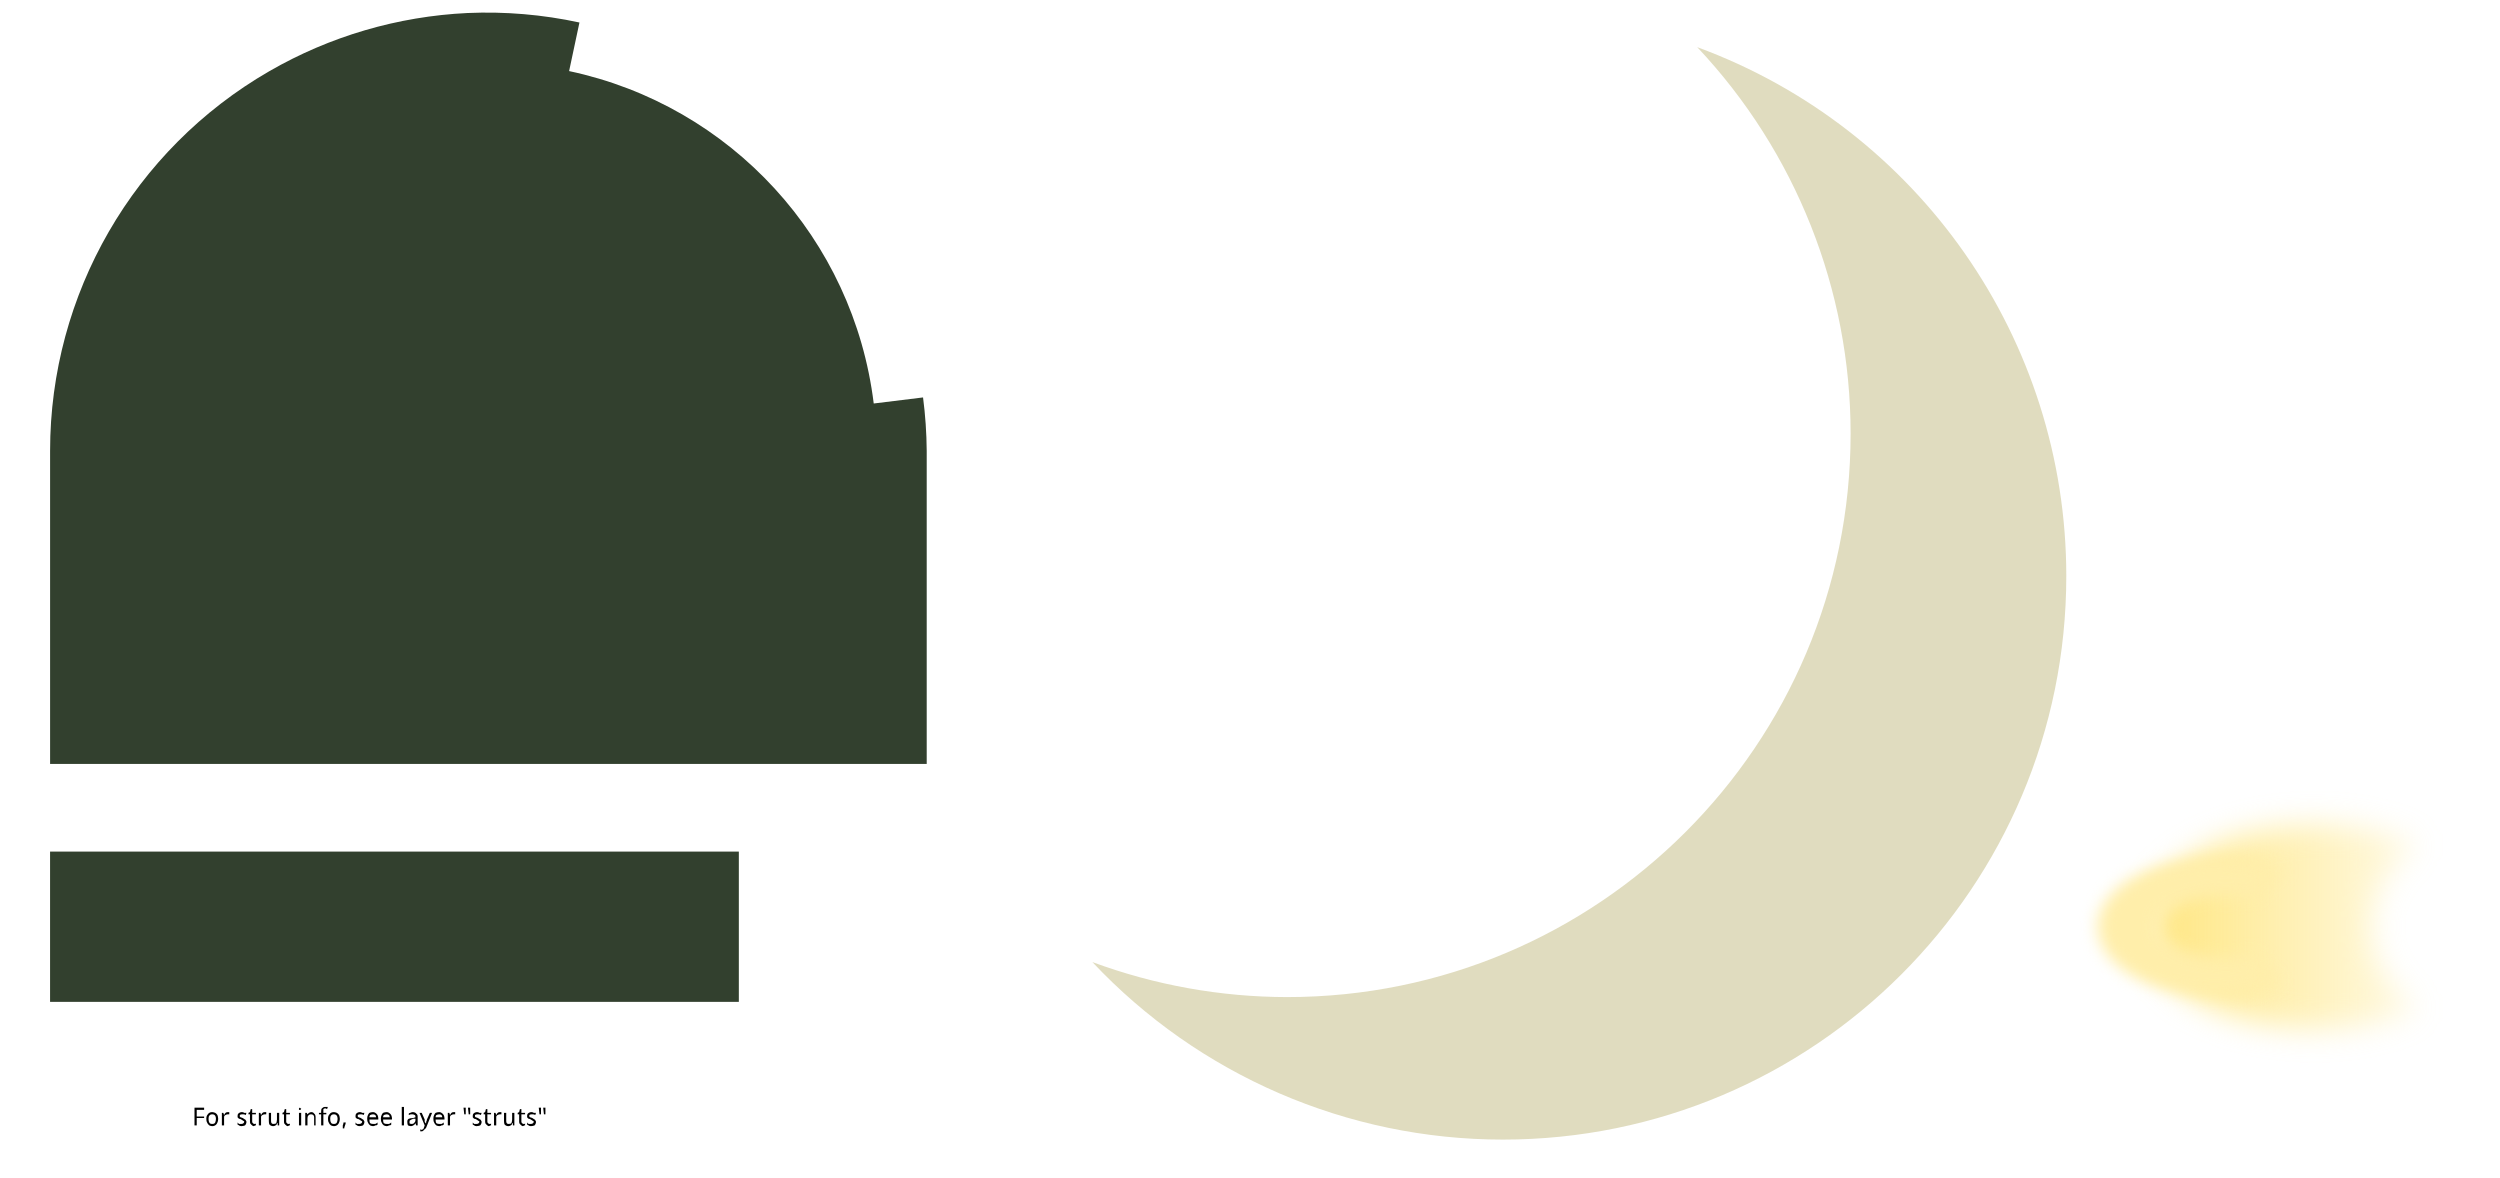
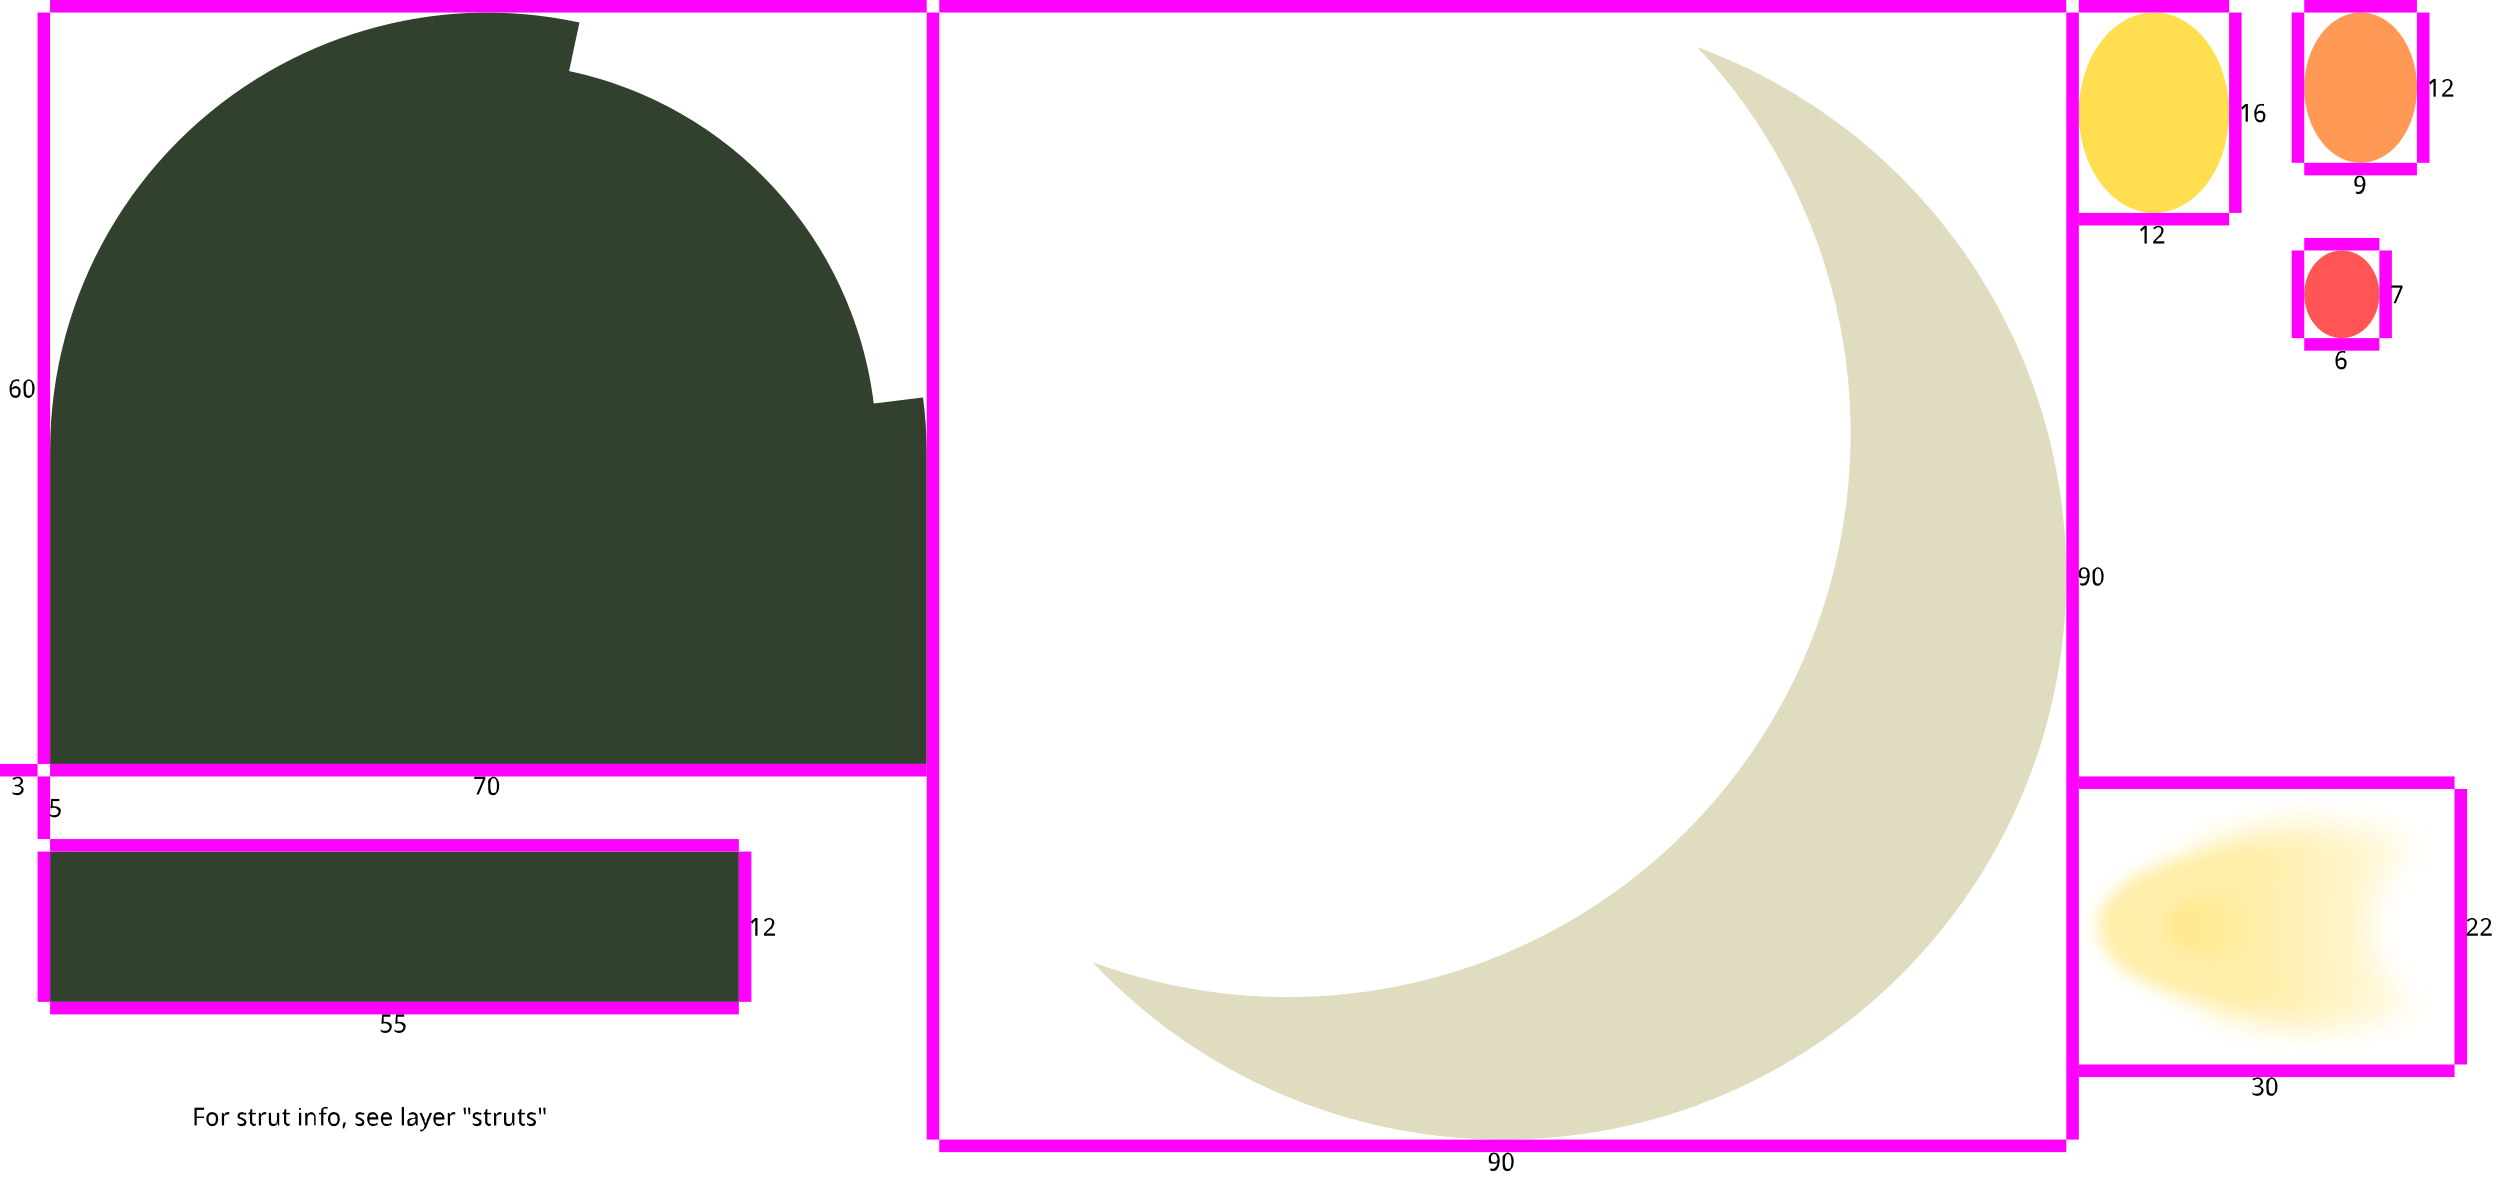
<svg xmlns="http://www.w3.org/2000/svg" xmlns:xlink="http://www.w3.org/1999/xlink" width="52.819mm" height="24.884mm" viewBox="0 0 52.819 24.884" version="1.1" id="svg5">
  <defs id="defs2">
    <linearGradient id="linearGradient3274">
      <stop style="stop-color:#ffe680;stop-opacity:1;" offset="0" id="stop3270" />
      <stop style="stop-color:#ffe680;stop-opacity:0;" offset="1" id="stop3272" />
    </linearGradient>
    <filter style="color-interpolation-filters:sRGB" id="filter4762" x="-0.102" y="-0.132" width="1.204" height="1.264">
      <feGaussianBlur stdDeviation="0.862" id="feGaussianBlur4764" />
    </filter>
    <filter style="color-interpolation-filters:sRGB" id="filter4811" x="-0.135" y="-0.175" width="1.271" height="1.35">
      <feGaussianBlur stdDeviation="1.146" id="feGaussianBlur4813" />
    </filter>
    <linearGradient xlink:href="#linearGradient3274" id="linearGradient5152" gradientUnits="userSpaceOnUse" gradientTransform="matrix(3.779528,0,0,3.779528,-22.08439,-26.37341)" x1="20.209" y1="26.637" x2="26.999" y2="26.637" />
  </defs>
  <g id="layer1" transform="translate(-5.84316,-6.977965)" style="display:inline">
    <rect style="fill:#32402e;stroke-width:0.406;stroke-linecap:round" id="rect950" width="14.552" height="3.175" x="6.901" y="24.97" />
    <path id="rect42798" style="fill:#32402e;fill-opacity:1;stroke-width:2.496;stroke-linecap:round" d="M 37.334,1.039 A 35,35 0 0 0 21.5,5.689 35,35 0 0 0 4,36 V 61 H 74 V 36 a 35,35 0 0 0 -0.293,-4.264 l -3.938,0.484 A 31,31 0 0 0 45.445,5.676 L 46.27,1.797 A 35,35 0 0 0 37.334,1.039 Z" transform="matrix(0.2645833,0,0,0.2645833,5.843161,6.977965)" />
    <text xml:space="preserve" style="font-size:0.515px;line-height:1.25;font-family:sans-serif;display:inline;stroke-width:0.129" x="4.063" y="23.776" id="text6282-5-1-6" transform="translate(5.843161,6.977965)">
      <tspan id="tspan6280-0-1-2" style="font-size:0.515px;stroke-width:0.129" x="4.063" y="23.776">For strut info, see layer "struts"</tspan>
    </text>
    <path id="path2094" style="fill:#e0dcbf;stroke-width:0.412;stroke-linecap:round" d="M 41.701,7.974 A 11.906,11.906 0 0 1 44.942,16.138 11.906,11.906 0 0 1 33.035,28.044 11.906,11.906 0 0 1 28.922,27.304 11.906,11.906 0 0 0 37.593,31.055 11.906,11.906 0 0 0 49.499,19.149 11.906,11.906 0 0 0 41.701,7.974 Z" />
    <g id="g10195" transform="matrix(0.9950773,0,0,0.9809439,-1.181858,0.3264083)" style="display:inline">
      <path id="path2394-3-4" style="mix-blend-mode:normal;fill:url(#linearGradient5152);fill-opacity:1;stroke-width:2.897;stroke-linecap:round;filter:url(#filter4811)" d="m 67.127,66.453 a 12.831,7.85 0 0 0 -12.83,7.85 12.831,7.85 0 0 0 12.83,7.852 12.831,7.85 0 0 0 7.482,-1.475 11.282,8.783 0 0 1 -3.533,-6.377 11.282,8.783 0 0 1 3.535,-6.375 12.831,7.85 0 0 0 -7.484,-1.475 z" transform="matrix(0.2814776,0,0,0.2798958,37.3992,5.943025)" />
      <path id="path2394-3" style="mix-blend-mode:normal;fill:#ffeeaa;fill-opacity:1;stroke-width:2.897;stroke-linecap:round;filter:url(#filter4762)" d="m 67.127,66.453 a 12.831,7.85 0 0 0 -12.83,7.85 12.831,7.85 0 0 0 12.83,7.852 12.831,7.85 0 0 0 7.482,-1.475 11.282,8.783 0 0 1 -2.807,-3.299 7.417,3.47 0 0 1 -3.43,0.393 7.417,3.47 0 0 1 -7.416,-3.471 7.417,3.47 0 0 1 7.416,-3.469 7.417,3.47 0 0 1 3.428,0.393 11.282,8.783 0 0 1 2.811,-3.299 12.831,7.85 0 0 0 -7.484,-1.475 z" transform="matrix(0.1934657,0,0,0.1887927,41.09372,12.71232)" />
    </g>
+     <ellipse style="display:inline;opacity:1;fill:#ffde50;fill-opacity:1;stroke-width:0.384;stroke-linecap:round" id="path14767" cx="51.351" cy="9.359" rx="1.587" ry="2.117" />
+     <ellipse style="display:inline;fill:#ff5555;fill-opacity:1;stroke-width:0.18;stroke-linecap:round" id="path14767-2-4" cx="49.477" cy="6.218" rx="0.794" ry="0.926" transform="translate(5.84316,6.977965)" />
+     <ellipse style="display:inline;fill:#ff9955;fill-opacity:1;stroke-width:0.288;stroke-linecap:round" id="path14767-2" cx="49.874" cy="1.852" rx="1.191" ry="1.587" transform="translate(5.84316,6.977965)" />
  </g>
-   <g id="layer2" style="display:none">
+   <g id="layer2" style="display:inline">
    <rect style="fill:#ff00ff;stroke-width:0.099;stroke-linecap:round" id="rect1113" width="18.521" height="0.265" x="6.901" y="23.118" transform="translate(-5.843161,-6.977965)" />
    <rect style="fill:#ff00ff;stroke-width:0.091;stroke-linecap:round" id="rect1113-8" width="15.875" height="0.265" x="7.243" y="-6.901" transform="rotate(90,0.5674022,-6.410563)" />
    <rect style="fill:#ff00ff;stroke-width:0.099;stroke-linecap:round" id="rect1113-6" width="18.521" height="0.265" x="6.901" y="6.978" transform="translate(-5.843161,-6.977965)" />
    <rect style="fill:#ff00ff;stroke-width:0.101;stroke-linecap:round" id="rect1113-9" width="0.794" height="0.265" x="5.843" y="23.118" transform="translate(-5.843161,-6.977965)" />
-     <rect style="fill:#ff00ff;stroke-width:0.112;stroke-linecap:round" id="rect1113-6-0" width="23.812" height="0.265" x="30.185" y="6.978" transform="translate(-10.34108,-6.977965)" />
+     <rect style="fill:#ff00ff;stroke-width:0.112;stroke-linecap:round" id="rect1113-6-0" width="23.812" height="0.265" x="19.844" y="-1.2191772e-07" />
    <rect style="fill:#ff00ff;stroke-width:0.112;stroke-linecap:round" id="rect1113-6-0-3" width="23.812" height="0.265" x="7.243" y="-54.262" transform="rotate(90,-1.681555,-8.65952)" />
    <rect style="fill:#ff00ff;stroke-width:0.112;stroke-linecap:round" id="rect1113-6-0-0" width="23.812" height="0.265" x="30.185" y="31.055" transform="translate(-10.34108,-6.977965)" />
    <rect style="fill:#ff00ff;stroke-width:0.112;stroke-linecap:round" id="rect1113-6-0-3-3" width="23.812" height="0.265" x="7.243" y="-30.185" transform="rotate(90,-1.681555,-8.65952)" />
    <rect style="fill:#ff00ff;stroke-width:0.088;stroke-linecap:round" id="rect1113-8-9-6" width="14.552" height="0.265" x="1.058" y="17.727" />
    <rect style="fill:#ff00ff;stroke-width:0.041;stroke-linecap:round" id="rect1113-6-3-5" width="3.175" height="0.265" x="-28.145" y="6.637" transform="rotate(-90,-6.410563,-0.5674021)" />
    <rect style="fill:#ff00ff;stroke-width:0.088;stroke-linecap:round" id="rect1113-8-9-6-1" width="14.552" height="0.265" x="1.058" y="21.167" />
    <rect style="fill:#ff00ff;stroke-width:0.13;stroke-linecap:round" id="rect1113-9-7" width="1.323" height="0.265" x="-24.705" y="6.637" transform="rotate(-90,-6.410563,-0.5674021)" />
-     <text xml:space="preserve" style="font-size:0.515px;line-height:1.25;font-family:sans-serif;stroke-width:0.129" x="15.83" y="23.981" id="text6282" transform="translate(-5.843161,-6.977965)">
-       <tspan id="tspan6280" style="font-size:0.515px;stroke-width:0.129" x="15.83" y="23.981">70</tspan>
+     <text xml:space="preserve" style="font-size:0.515px;line-height:1.25;font-family:sans-serif;stroke-width:0.129" x="9.987" y="16.786" id="text6282">
+       <tspan id="tspan6280" style="font-size:0.515px;stroke-width:0.129" x="9.987" y="16.786">70</tspan>
    </text>
-     <text xml:space="preserve" style="font-size:0.515px;line-height:1.25;font-family:sans-serif;stroke-width:0.129" x="5.912" y="15.367" id="text6282-5" transform="translate(-5.843161,-6.977965)">
-       <tspan id="tspan6280-0" style="font-size:0.515px;stroke-width:0.129" x="5.912" y="15.367">60</tspan>
+     <text xml:space="preserve" style="font-size:0.515px;line-height:1.25;font-family:sans-serif;stroke-width:0.129" x="0.173" y="8.389" id="text6282-5">
+       <tspan id="tspan6280-0" style="font-size:0.515px;stroke-width:0.129" x="0.173" y="8.389">60</tspan>
    </text>
-     <text xml:space="preserve" style="font-size:0.515px;line-height:1.25;font-family:sans-serif;stroke-width:0.129" x="6.077" y="23.981" id="text6282-84" transform="translate(-5.843161,-6.977965)">
-       <tspan id="tspan6280-8" style="font-size:0.515px;stroke-width:0.129" x="6.077" y="23.981">3</tspan>
+     <text xml:space="preserve" style="font-size:0.515px;line-height:1.25;font-family:sans-serif;stroke-width:0.129" x="0.234" y="16.786" id="text6282-84">
+       <tspan id="tspan6280-8" style="font-size:0.515px;stroke-width:0.129" x="0.234" y="16.786">3</tspan>
    </text>
-     <text xml:space="preserve" style="font-size:0.515px;line-height:1.25;font-family:sans-serif;stroke-width:0.129" x="41.765" y="31.855" id="text6282-8-4" transform="translate(-10.34108,-6.977965)">
-       <tspan id="tspan6280-5-4" style="font-size:0.515px;stroke-width:0.129" x="41.765" y="31.855">90</tspan>
+     <text xml:space="preserve" style="font-size:0.515px;line-height:1.25;font-family:sans-serif;stroke-width:0.129" x="31.423" y="24.724" id="text6282-8-4">
+       <tspan id="tspan6280-5-4" style="font-size:0.515px;stroke-width:0.129" x="31.423" y="24.724">90</tspan>
    </text>
-     <text xml:space="preserve" style="font-size:0.515px;line-height:1.25;font-family:sans-serif;stroke-width:0.129" x="54.403" y="19.34" id="text6282-8-44" transform="translate(-10.34108,-6.977965)">
-       <tspan id="tspan6280-5-7" style="font-size:0.515px;stroke-width:0.129" x="54.403" y="19.34">90</tspan>
+     <text xml:space="preserve" style="font-size:0.515px;line-height:1.25;font-family:sans-serif;stroke-width:0.129" x="43.888" y="12.358" id="text6282-8-44">
+       <tspan id="tspan6280-5-7" style="font-size:0.515px;stroke-width:0.129" x="43.888" y="12.358">90</tspan>
    </text>
    <rect style="fill:#ff00ff;stroke-width:0.041;stroke-linecap:round" id="rect1113-6-3" width="3.175" height="0.265" x="-21.167" y="15.61" transform="rotate(-90)" />
-     <text xml:space="preserve" style="font-size:0.515px;line-height:1.25;font-family:sans-serif;stroke-width:0.129" x="15.961" y="19.77" id="text6282-8">
-       <tspan id="tspan6280-5" style="font-size:0.515px;stroke-width:0.129" x="15.961" y="19.77">12</tspan>
+     <text xml:space="preserve" style="font-size:0.515px;line-height:1.25;font-family:sans-serif;stroke-width:0.129" x="15.818" y="19.77" id="text6282-8">
+       <tspan id="tspan6280-5" style="font-size:0.515px;stroke-width:0.129" x="15.818" y="19.77">12</tspan>
    </text>
-     <text xml:space="preserve" style="font-size:0.515px;line-height:1.25;font-family:sans-serif;stroke-width:0.129" x="8.01" y="22.098" id="text6282-5-1">
-       <tspan id="tspan6280-0-1" style="font-size:0.515px;stroke-width:0.129" x="8.01" y="22.098">55</tspan>
+     <text xml:space="preserve" style="font-size:0.515px;line-height:1.25;font-family:sans-serif;stroke-width:0.129" x="8.01" y="21.806" id="text6282-5-1">
+       <tspan id="tspan6280-0-1" style="font-size:0.515px;stroke-width:0.129" x="8.01" y="21.806">55</tspan>
    </text>
-     <text xml:space="preserve" style="font-size:0.515px;line-height:1.25;font-family:sans-serif;stroke-width:0.129" x="6.95" y="24.231" id="text6282-84-5" transform="translate(-5.843161,-6.977965)">
-       <tspan id="tspan6280-8-9" style="font-size:0.515px;stroke-width:0.129" x="6.95" y="24.231">5</tspan>
+     <text xml:space="preserve" style="font-size:0.515px;line-height:1.25;font-family:sans-serif;stroke-width:0.129" x="1.019" y="17.253" id="text6282-84-5">
+       <tspan id="tspan6280-8-9" style="font-size:0.515px;stroke-width:0.129" x="1.019" y="17.253">5</tspan>
    </text>
    <rect style="display:inline;fill:#ff00ff;stroke-width:0.055;stroke-linecap:round" id="rect1113-6-3-3" width="5.821" height="0.265" x="-22.49" y="51.858" transform="rotate(-90)" />
    <rect style="display:inline;fill:#ff00ff;stroke-width:0.065;stroke-linecap:round" id="rect1113-8-9-6-8" width="7.938" height="0.265" x="43.921" y="16.404" />
    <rect style="display:inline;fill:#ff00ff;stroke-width:0.065;stroke-linecap:round" id="rect1113-8-9-6-1-3" width="7.938" height="0.265" x="43.921" y="22.49" />
-     <text xml:space="preserve" style="font-size:0.515px;line-height:1.25;font-family:sans-serif;display:inline;stroke-width:0.129" x="52.216" y="19.77" id="text6282-8-1">
-       <tspan id="tspan6280-5-8" style="font-size:0.515px;stroke-width:0.129" x="52.216" y="19.77">22</tspan>
+     <text xml:space="preserve" style="font-size:0.515px;line-height:1.25;font-family:sans-serif;display:inline;stroke-width:0.129" x="52.085" y="19.77" id="text6282-8-1">
+       <tspan id="tspan6280-5-8" style="font-size:0.515px;stroke-width:0.129" x="52.085" y="19.77">22</tspan>
    </text>
-     <text xml:space="preserve" style="font-size:0.515px;line-height:1.25;font-family:sans-serif;display:inline;stroke-width:0.129" x="47.56" y="23.263" id="text6282-5-1-9">
-       <tspan id="tspan6280-0-1-6" style="font-size:0.515px;stroke-width:0.129" x="47.56" y="23.263">30</tspan>
+     <text xml:space="preserve" style="font-size:0.515px;line-height:1.25;font-family:sans-serif;display:inline;stroke-width:0.129" x="47.56" y="23.136" id="text6282-5-1-9">
+       <tspan id="tspan6280-0-1-6" style="font-size:0.515px;stroke-width:0.129" x="47.56" y="23.136">30</tspan>
+     </text>
+     <rect style="display:inline;fill:#ff00ff;stroke-width:0.041;stroke-linecap:round" id="rect1113-6-0-4" width="3.175" height="0.265" x="43.921" y="1.078846e-07" />
+     <rect style="display:inline;fill:#ff00ff;stroke-width:0.047;stroke-linecap:round" id="rect1113-6-0-4-88" width="4.233" height="0.265" x="0.265" y="-47.36" transform="rotate(90)" />
+     <text xml:space="preserve" style="font-size:0.515px;line-height:1.25;font-family:sans-serif;display:inline;stroke-width:0.129" x="47.304" y="2.569" id="text6282-8-44-9">
+       <tspan id="tspan6280-5-7-7" style="font-size:0.515px;stroke-width:0.129" x="47.304" y="2.569">16</tspan>
+     </text>
+     <rect style="display:inline;fill:#ff00ff;stroke-width:0.035;stroke-linecap:round" id="rect1113-6-0-4-8" width="2.381" height="0.265" x="48.683" y="1.078846e-07" />
+     <g id="g20776" transform="translate(0,-8.995834)">
+       <rect style="display:inline;fill:#ff00ff;stroke-width:0.041;stroke-linecap:round" id="rect1113-6-0-4-7-0" width="3.175" height="0.265" x="43.921" y="13.494" />
+       <text xml:space="preserve" style="font-size:0.515px;line-height:1.25;font-family:sans-serif;display:inline;stroke-width:0.129" x="45.169" y="14.14" id="text6282-8-44-9-4-0-0">
+         <tspan id="tspan6280-5-7-7-3-9-5" style="font-size:0.515px;stroke-width:0.129" x="45.169" y="14.14">12</tspan>
+       </text>
+     </g>
+     <rect style="display:inline;fill:#ff00ff;stroke-width:0.041;stroke-linecap:round" id="rect1113-6-0-4-88-6" width="3.175" height="0.265" x="0.265" y="-51.329" transform="rotate(90)" />
+     <rect style="display:inline;fill:#ff00ff;stroke-width:0.041;stroke-linecap:round" id="rect1113-6-0-4-88-6-9" width="3.175" height="0.265" x="0.265" y="-48.683" transform="rotate(90)" />
+     <text xml:space="preserve" style="font-size:0.515px;line-height:1.25;font-family:sans-serif;display:inline;stroke-width:0.129" x="51.273" y="2.043" id="text6282-8-44-9-4">
+       <tspan id="tspan6280-5-7-7-3" style="font-size:0.515px;stroke-width:0.129" x="51.273" y="2.043">12</tspan>
+     </text>
+     <rect style="display:inline;fill:#ff00ff;stroke-width:0.035;stroke-linecap:round" id="rect1113-6-0-4-7" width="2.381" height="0.265" x="48.683" y="3.44" />
+     <text xml:space="preserve" style="font-size:0.515px;line-height:1.25;font-family:sans-serif;display:inline;stroke-width:0.129" x="49.712" y="4.086" id="text6282-8-44-9-4-0-4">
+       <tspan id="tspan6280-5-7-7-3-9-7" style="font-size:0.515px;stroke-width:0.129" x="49.712" y="4.086">9</tspan>
+     </text>
+     <text xml:space="preserve" style="font-size:0.515px;line-height:1.25;font-family:sans-serif;display:inline;stroke-width:0.129" x="49.311" y="7.79" id="text6282-8-44-9-4-0" transform="scale(1.000015,0.9999847)">
+       <tspan id="tspan6280-5-7-7-3-9" style="font-size:0.515px;stroke-width:0.129" x="49.311" y="7.79">6</tspan>
+     </text>
+     <rect style="display:inline;fill:#ff00ff;stroke-width:0.029;stroke-linecap:round" id="rect1113-6-0-4-88-6-3-6" width="0.265" height="1.588" x="7.144" y="-50.271" transform="rotate(90)" />
+     <rect style="display:inline;fill:#ff00ff;stroke-width:0.031;stroke-linecap:round" id="rect1113-6-0-4-88-6-3-9" width="1.852" height="0.265" x="5.292" y="-48.683" transform="rotate(90)" />
+     <rect style="display:inline;fill:#ff00ff;stroke-width:0.029;stroke-linecap:round" id="rect1113-6-0-4-88-6-3-6-2" width="0.265" height="1.588" x="5.027" y="-50.271" transform="rotate(90)" />
+     <rect style="display:inline;fill:#ff00ff;stroke-width:0.031;stroke-linecap:round" id="rect1113-6-0-4-88-6-3-9-2" width="1.852" height="0.265" x="5.292" y="-50.535" transform="rotate(90)" />
+     <text xml:space="preserve" style="font-size:0.515px;line-height:1.25;font-family:sans-serif;display:inline;stroke-width:0.129" x="50.492" y="6.405" id="text6282-8-44-9-4-0-7" transform="scale(1.000015,0.9999847)">
+       <tspan style="font-size:0.515px;stroke-width:0.129" x="50.492" y="6.405" id="tspan21467">7</tspan>
    </text>
  </g>
</svg>
